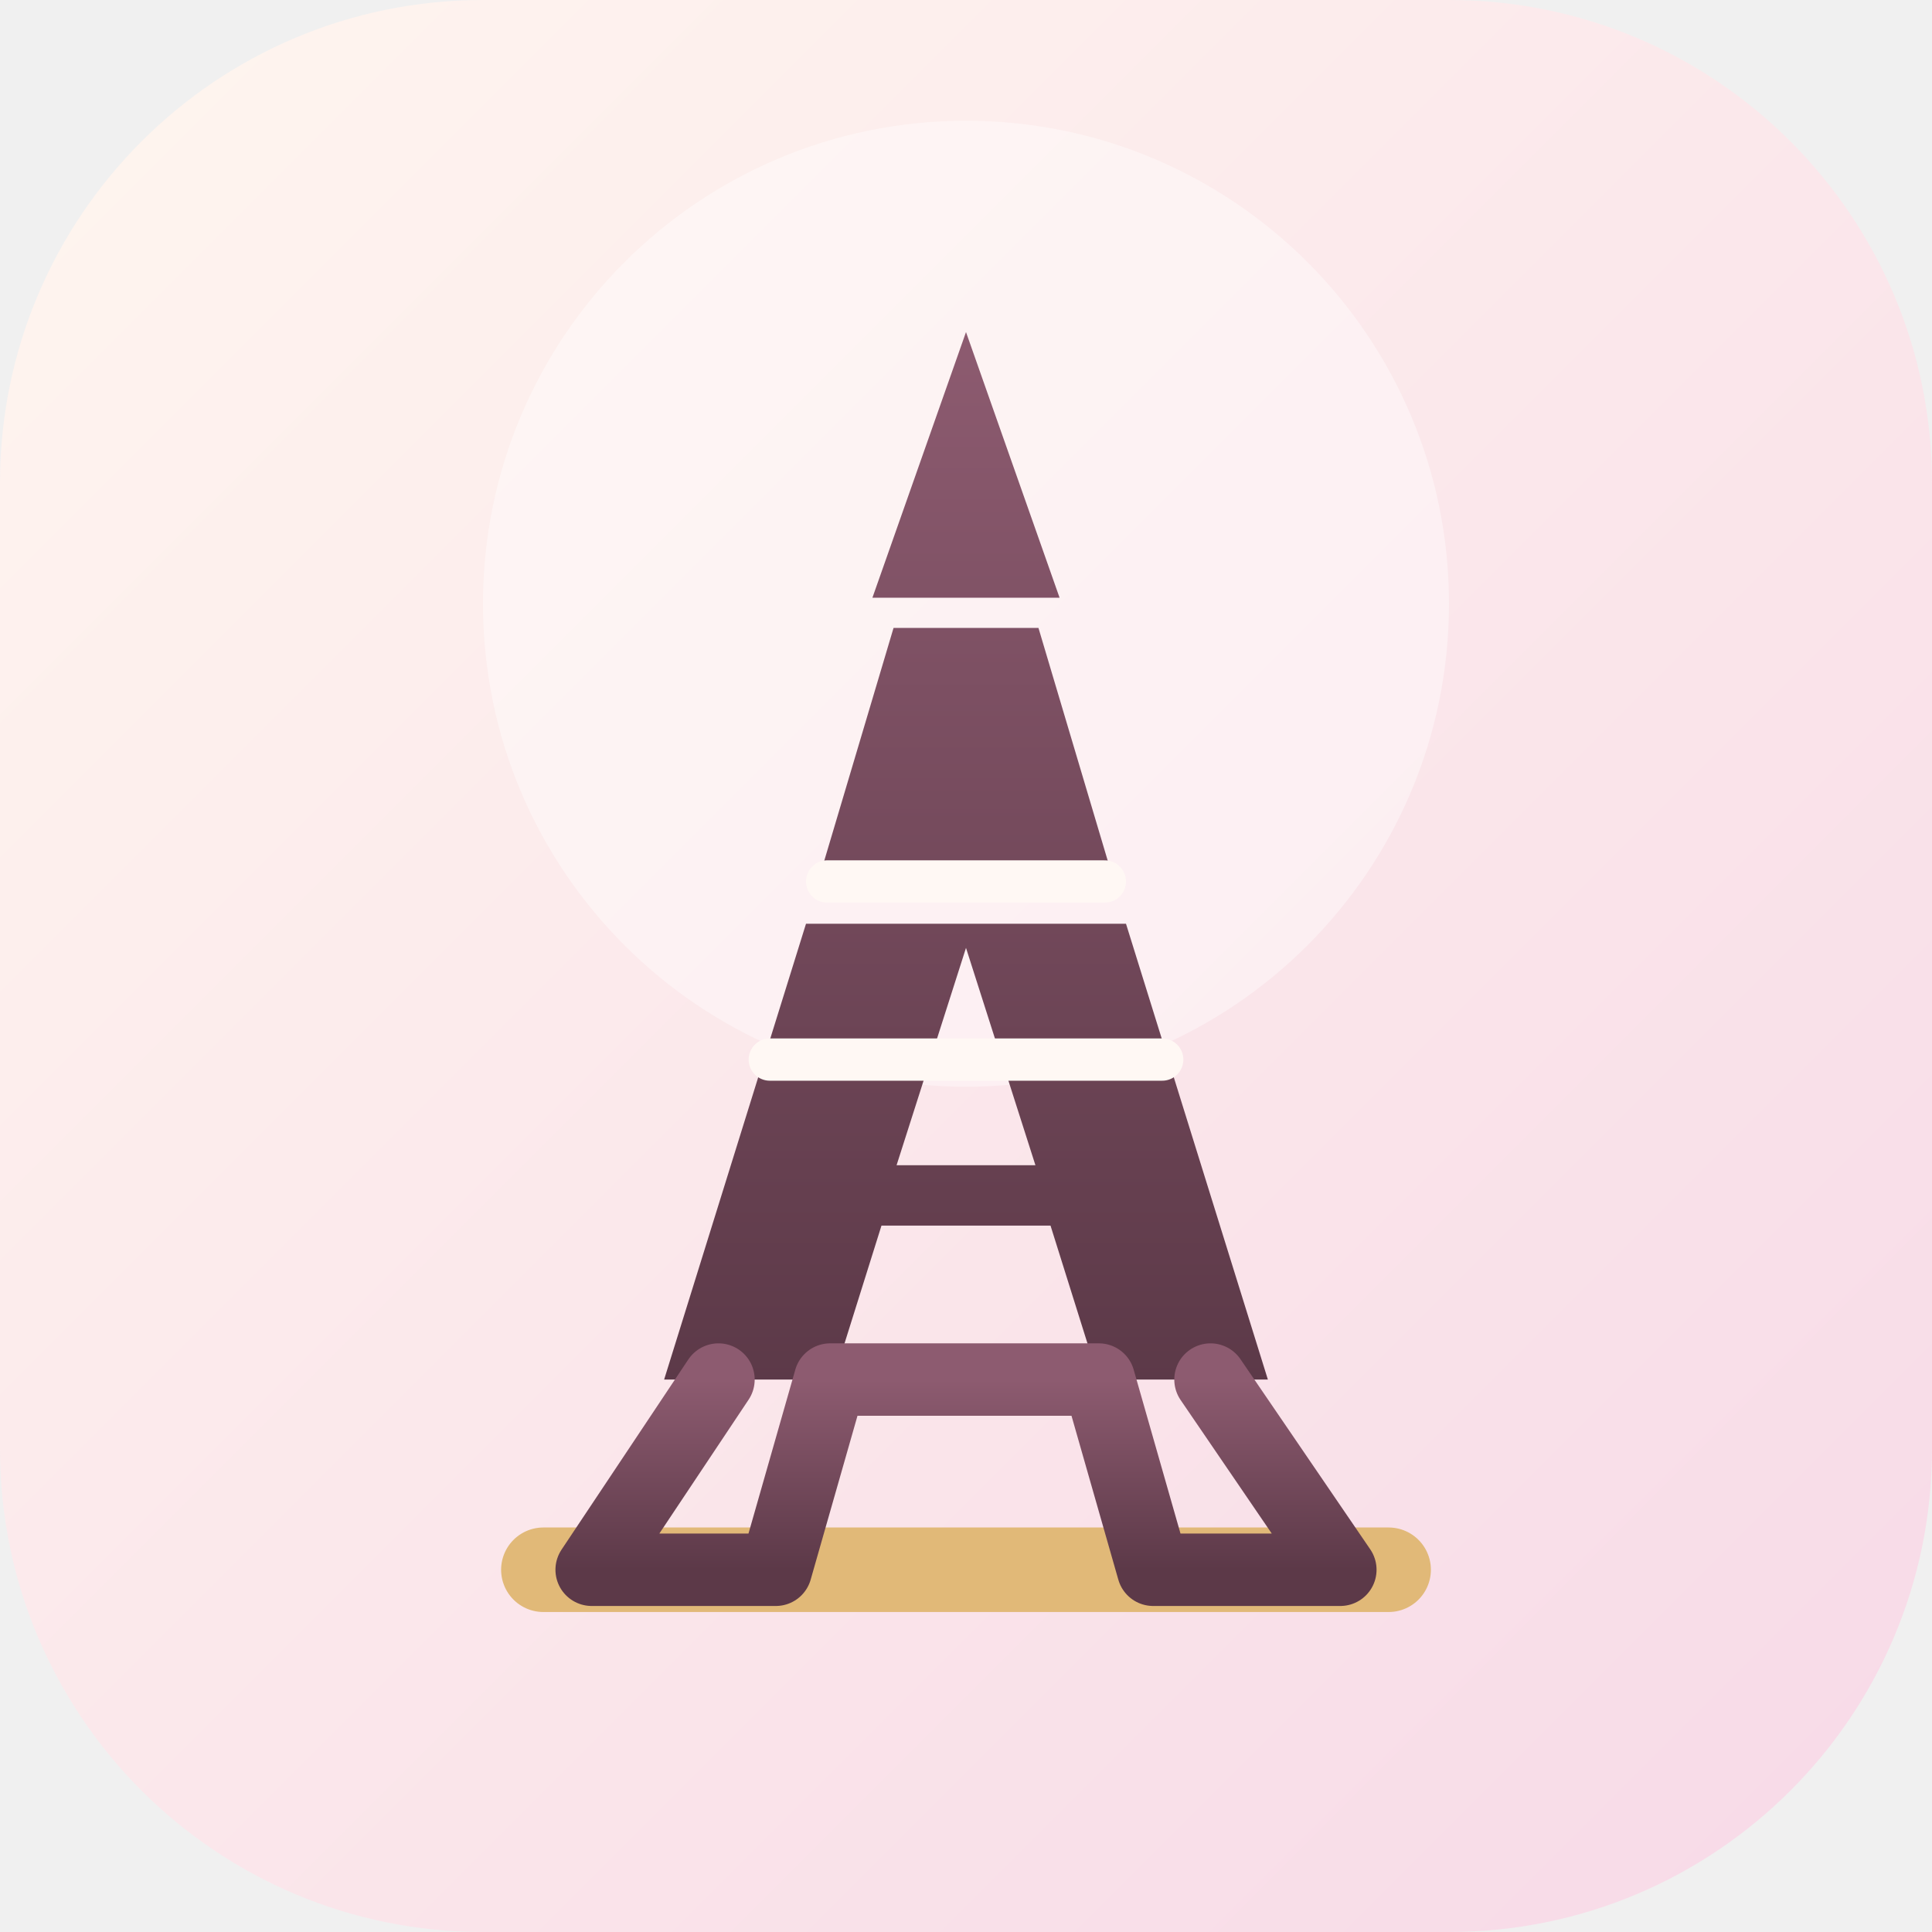
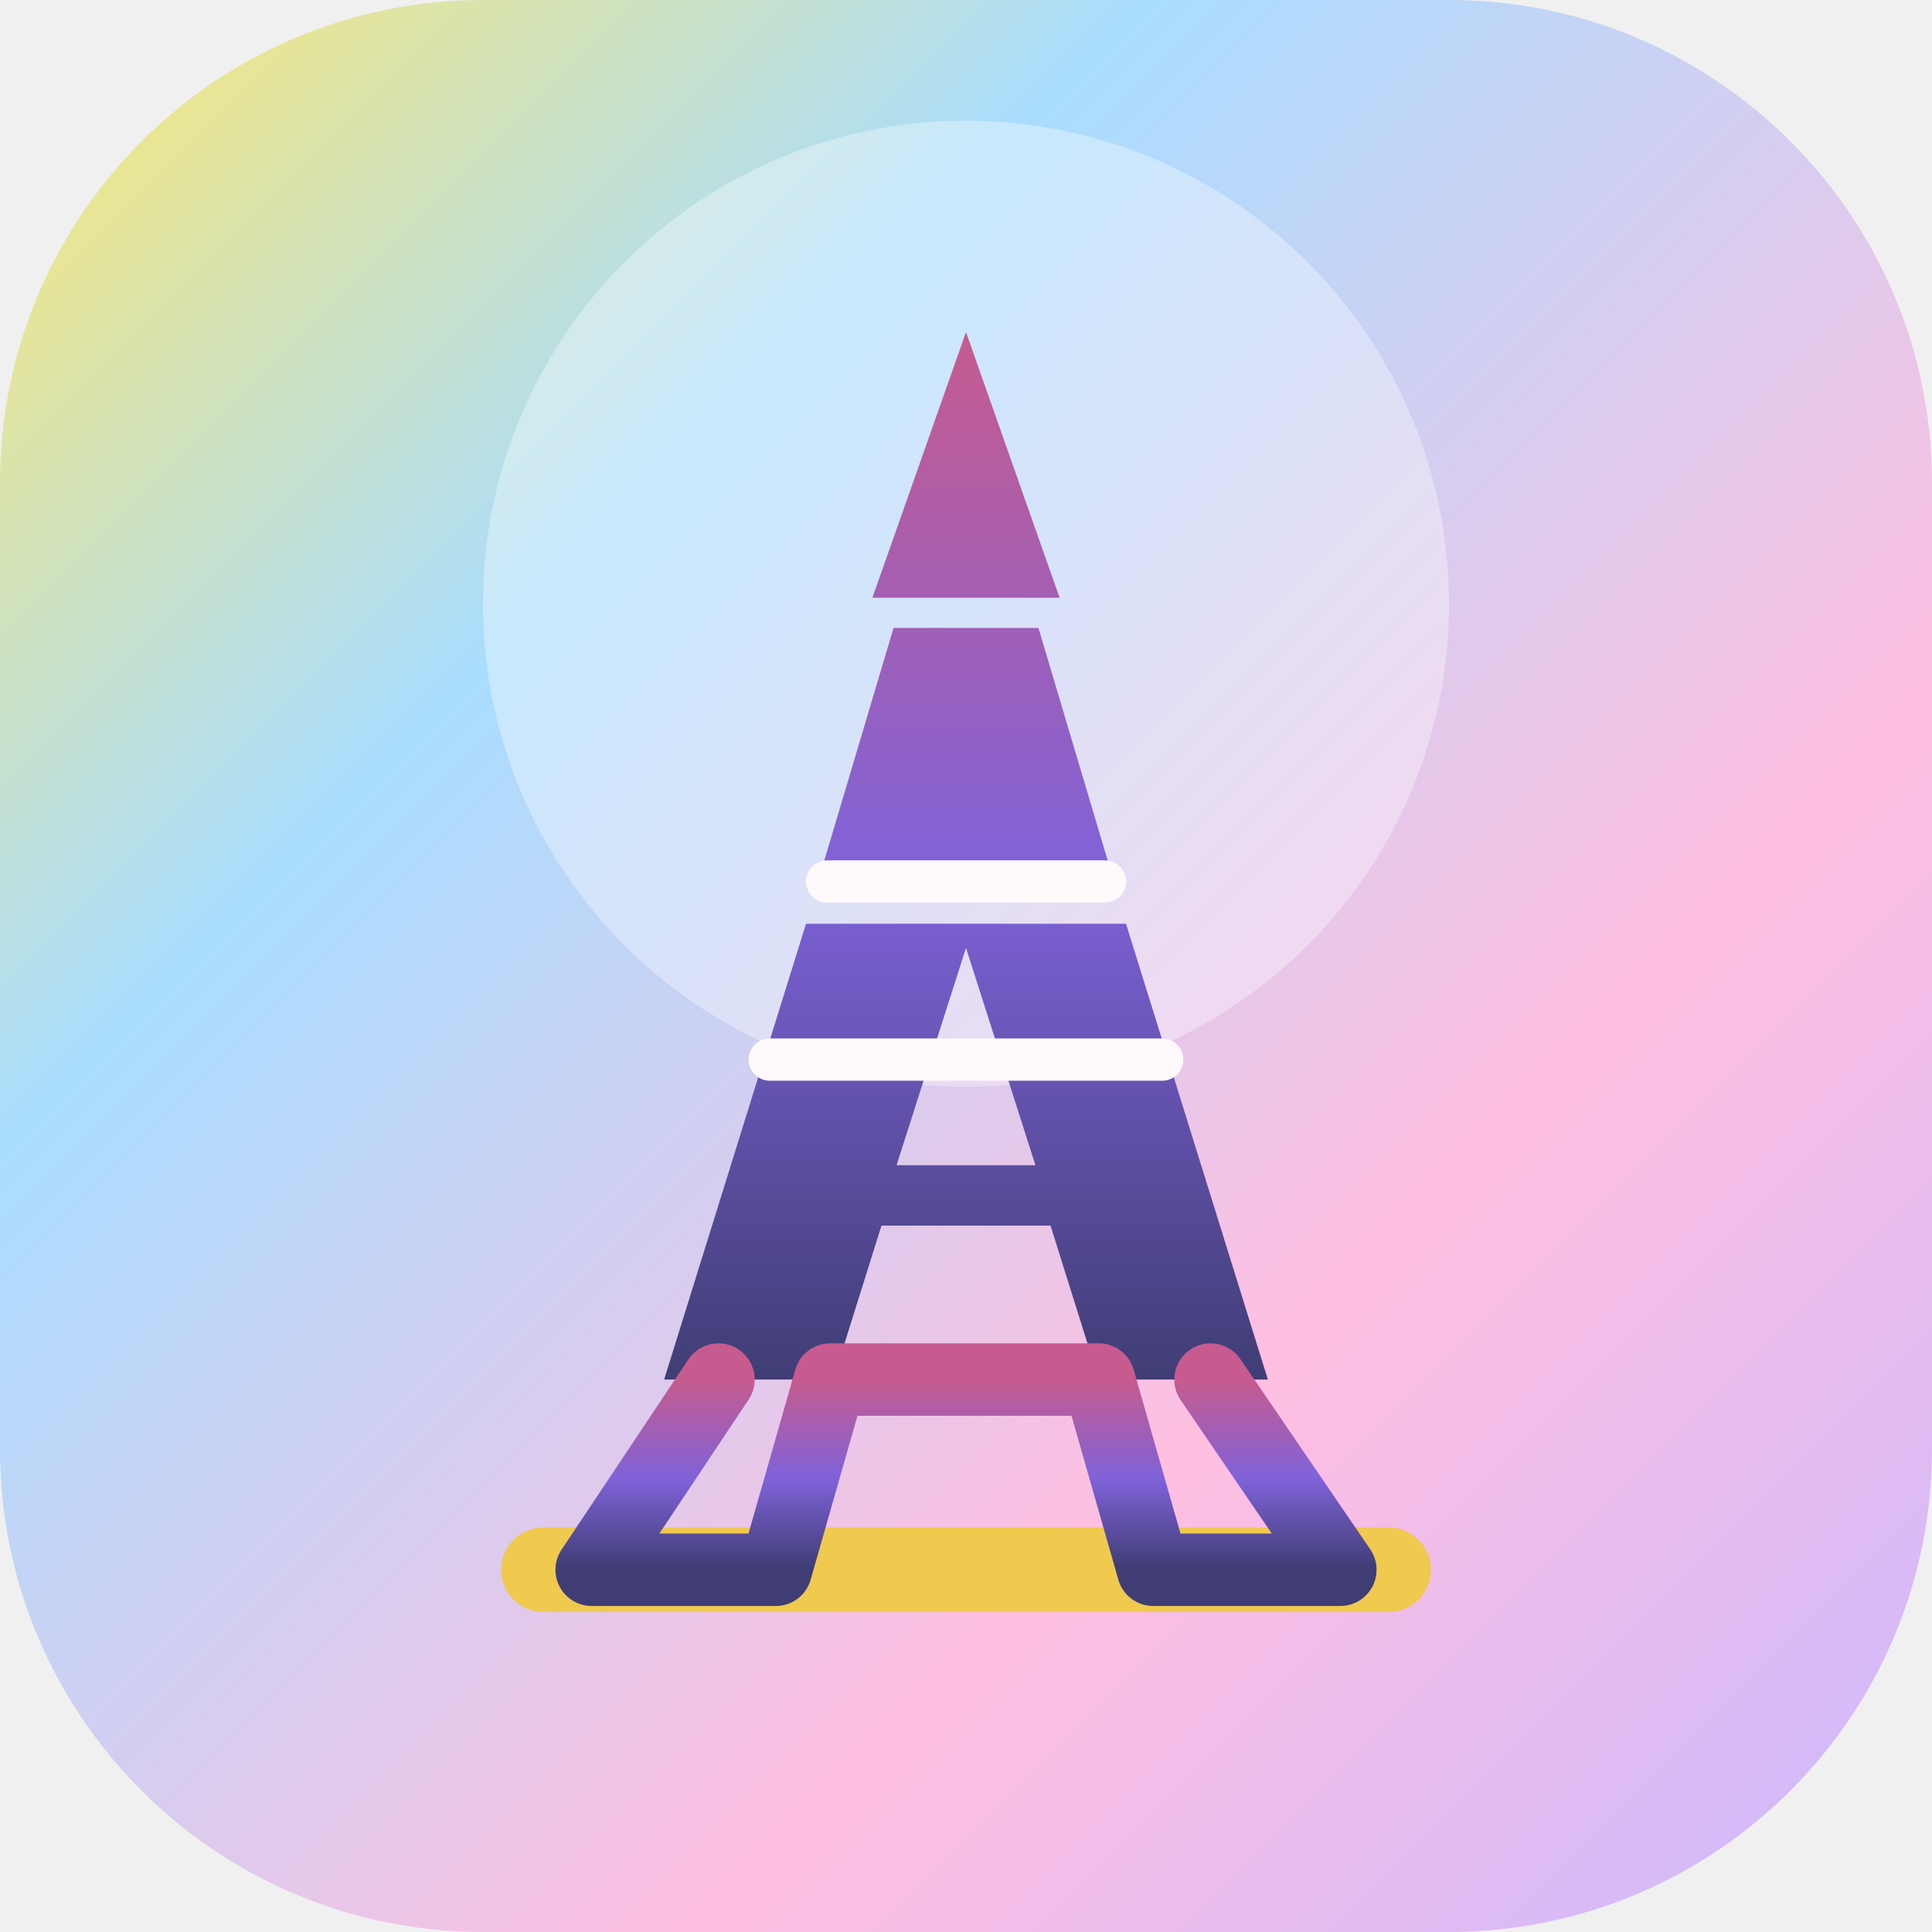
<svg xmlns="http://www.w3.org/2000/svg" viewBox="0 0 64 64">
  <defs>
    <linearGradient id="g" x1="0%" x2="100%" y1="0%" y2="100%">
-       <stop offset="0%" stop-color="#fff6ef" />
-       <stop offset="100%" stop-color="#f7d9e7" />
+       <stop offset="0%" stop-color="#ffe86e" />
+       <stop offset="30%" stop-color="#a9ddff" />
+       <stop offset="68%" stop-color="#ffbfe1" />
+       <stop offset="100%" stop-color="#c9b8ff" />
    </linearGradient>
    <linearGradient id="tower" x1="50%" x2="50%" y1="0%" y2="100%">
-       <stop offset="0%" stop-color="#8d5b70" />
-       <stop offset="100%" stop-color="#5c3948" />
+       <stop offset="0%" stop-color="#c75b8f" />
+       <stop offset="52%" stop-color="#7f62d9" />
+       <stop offset="100%" stop-color="#3f3d74" />
    </linearGradient>
  </defs>
  <rect width="64" height="64" rx="16" fill="url(#g)" />
-   <circle cx="32" cy="20" r="16" fill="#ffffff" fill-opacity=".38" />
-   <path d="M18 52h28" stroke="#e1b978" stroke-width="2.8" stroke-linecap="round" />
+   <circle cx="32" cy="20" r="16" fill="#ffffff" fill-opacity=".34" />
+   <path d="M18 52h28" stroke="#f0c94f" stroke-width="2.8" stroke-linecap="round" />
  <path d="M32 11l3.1 8.8h-6.2L32 11Zm-2.4 9.8h4.8l2.5 8.4h-9.8l2.5-8.4Zm-2.9 9.8h10.6l4.7 15.1h-5.6l-1.6-5.1h-5.6l-1.6 5.1H22l4.7-15.1Zm3 8h4.6L32 31.4l-2.3 7.2Z" fill="url(#tower)" />
  <path d="M23.8 45.7L19.6 52h6.1l1.8-6.3h8.9l1.8 6.3h6.2l-4.3-6.3" fill="none" stroke="url(#tower)" stroke-width="2.4" stroke-linejoin="round" stroke-linecap="round" />
-   <path d="M27.4 29.2h9.2M25.5 35.1h13" stroke="#fff8f4" stroke-width="1.4" stroke-linecap="round" />
+   <path d="M27.4 29.2h9.2M25.5 35.1h13" stroke="#fff9fb" stroke-width="1.4" stroke-linecap="round" />
</svg>
